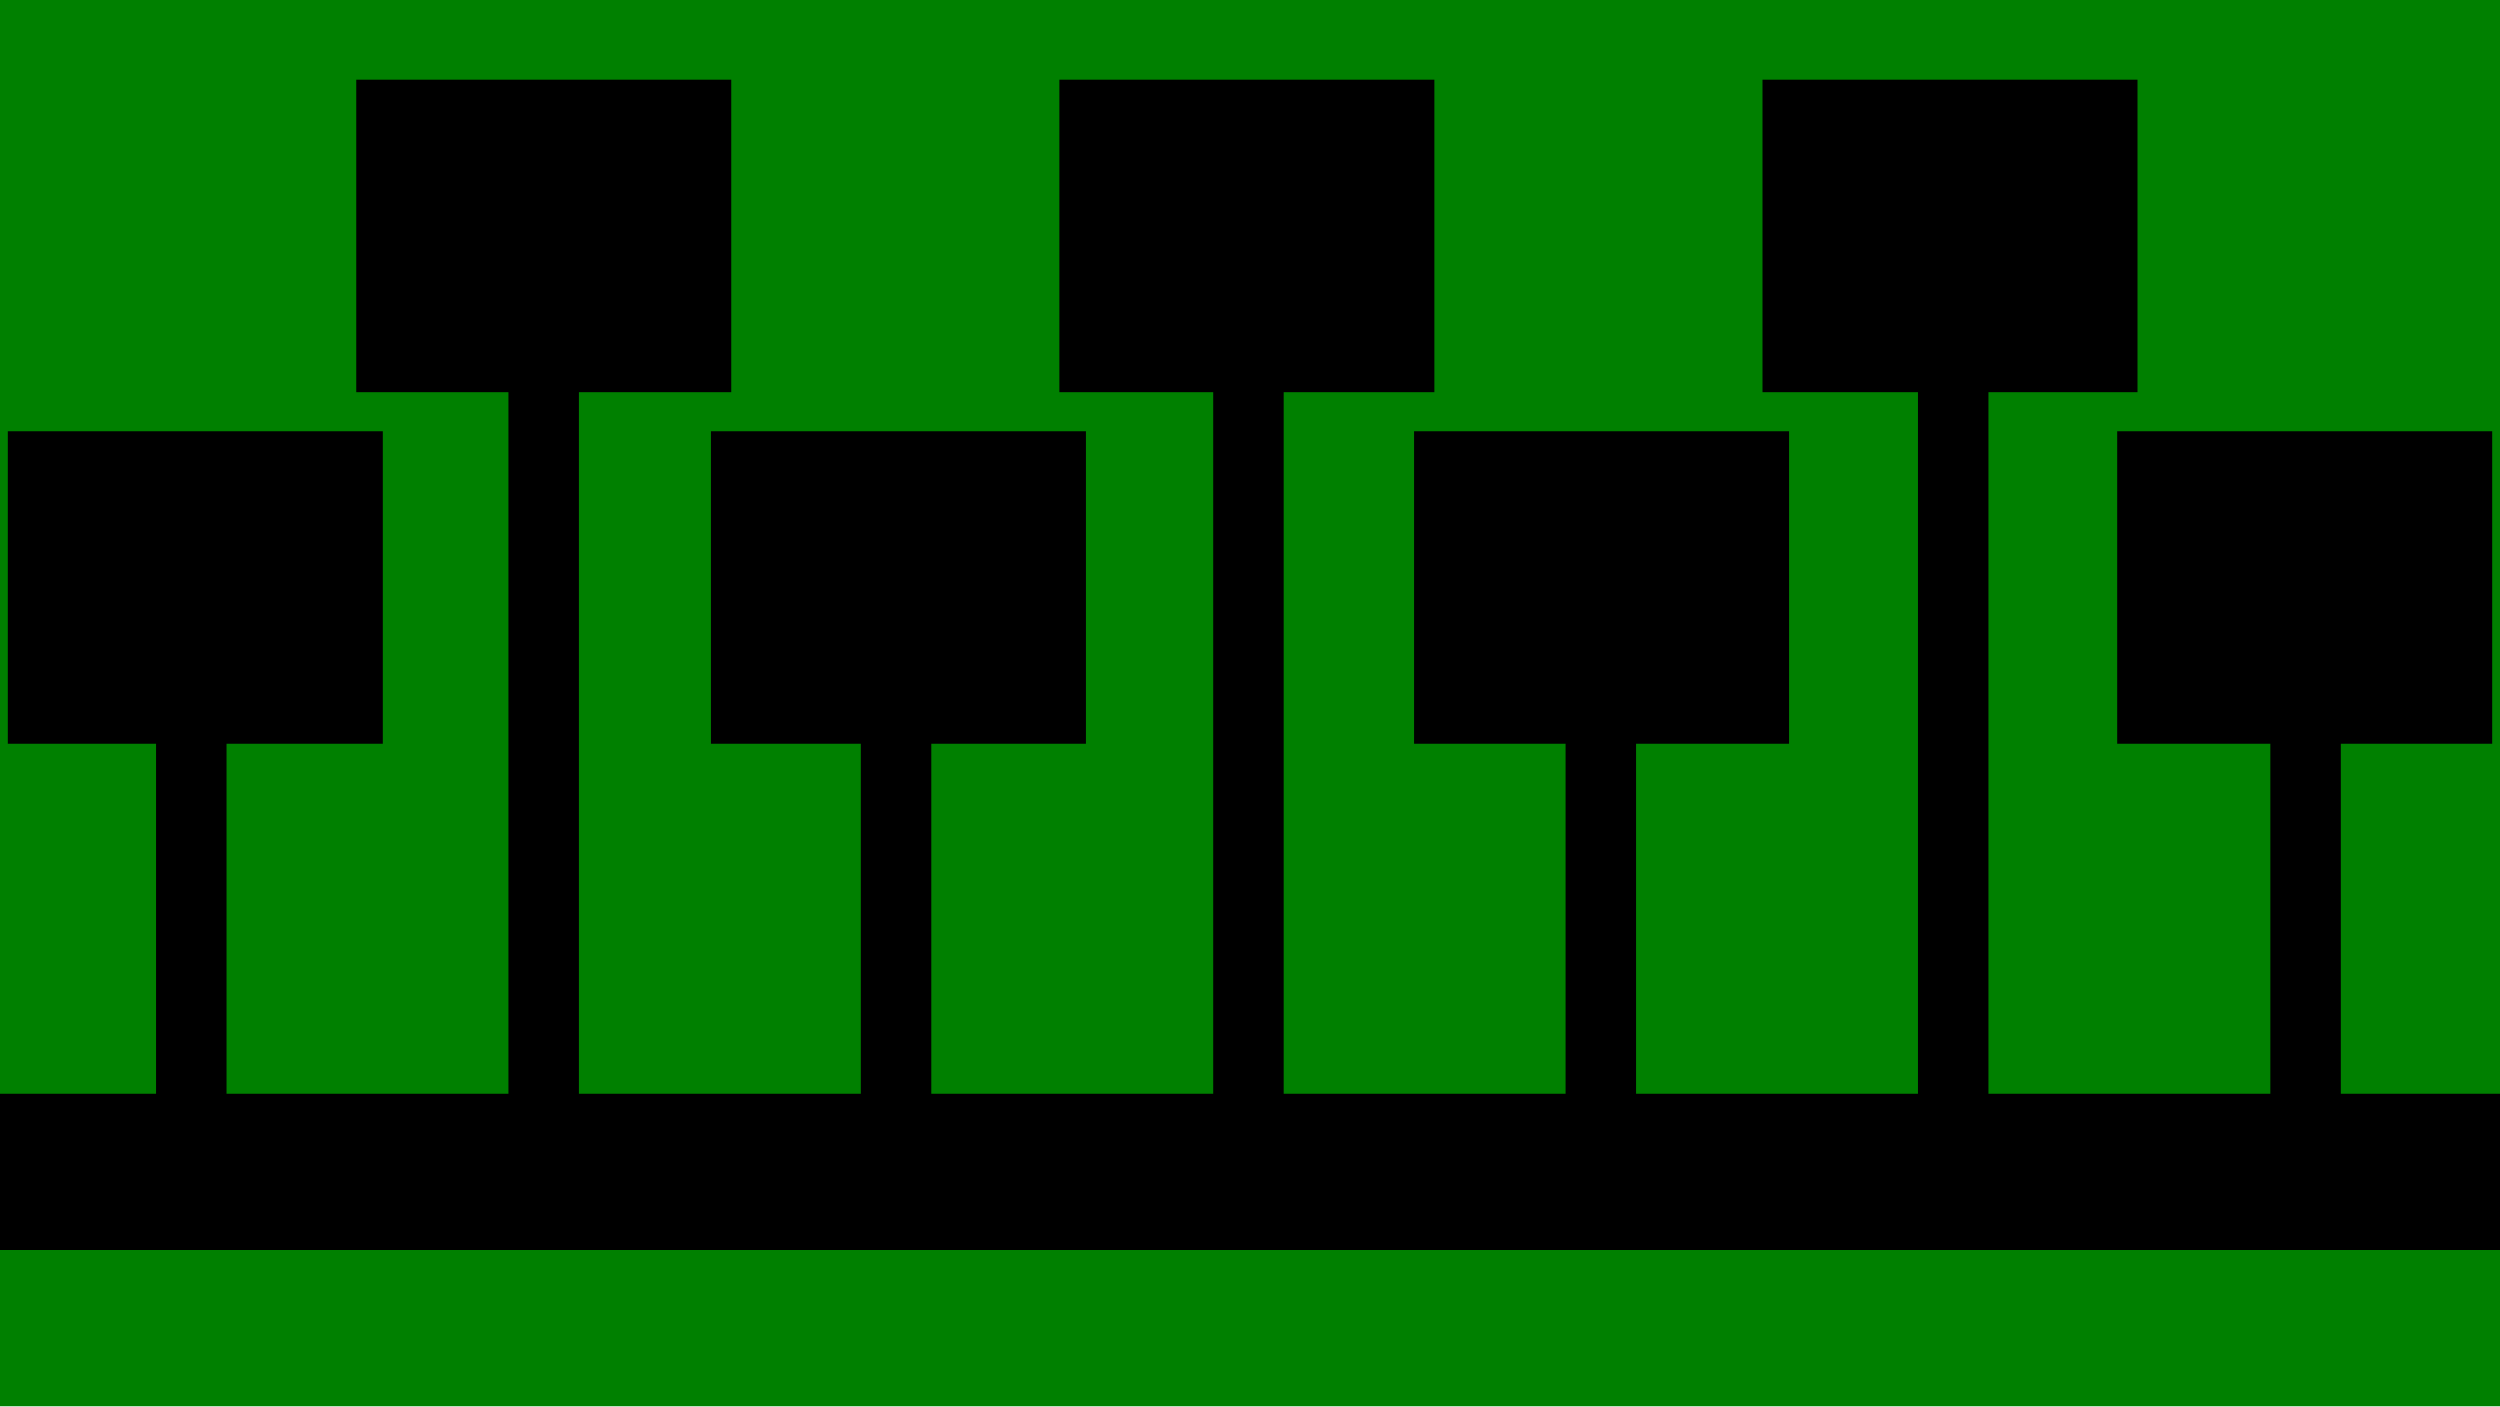
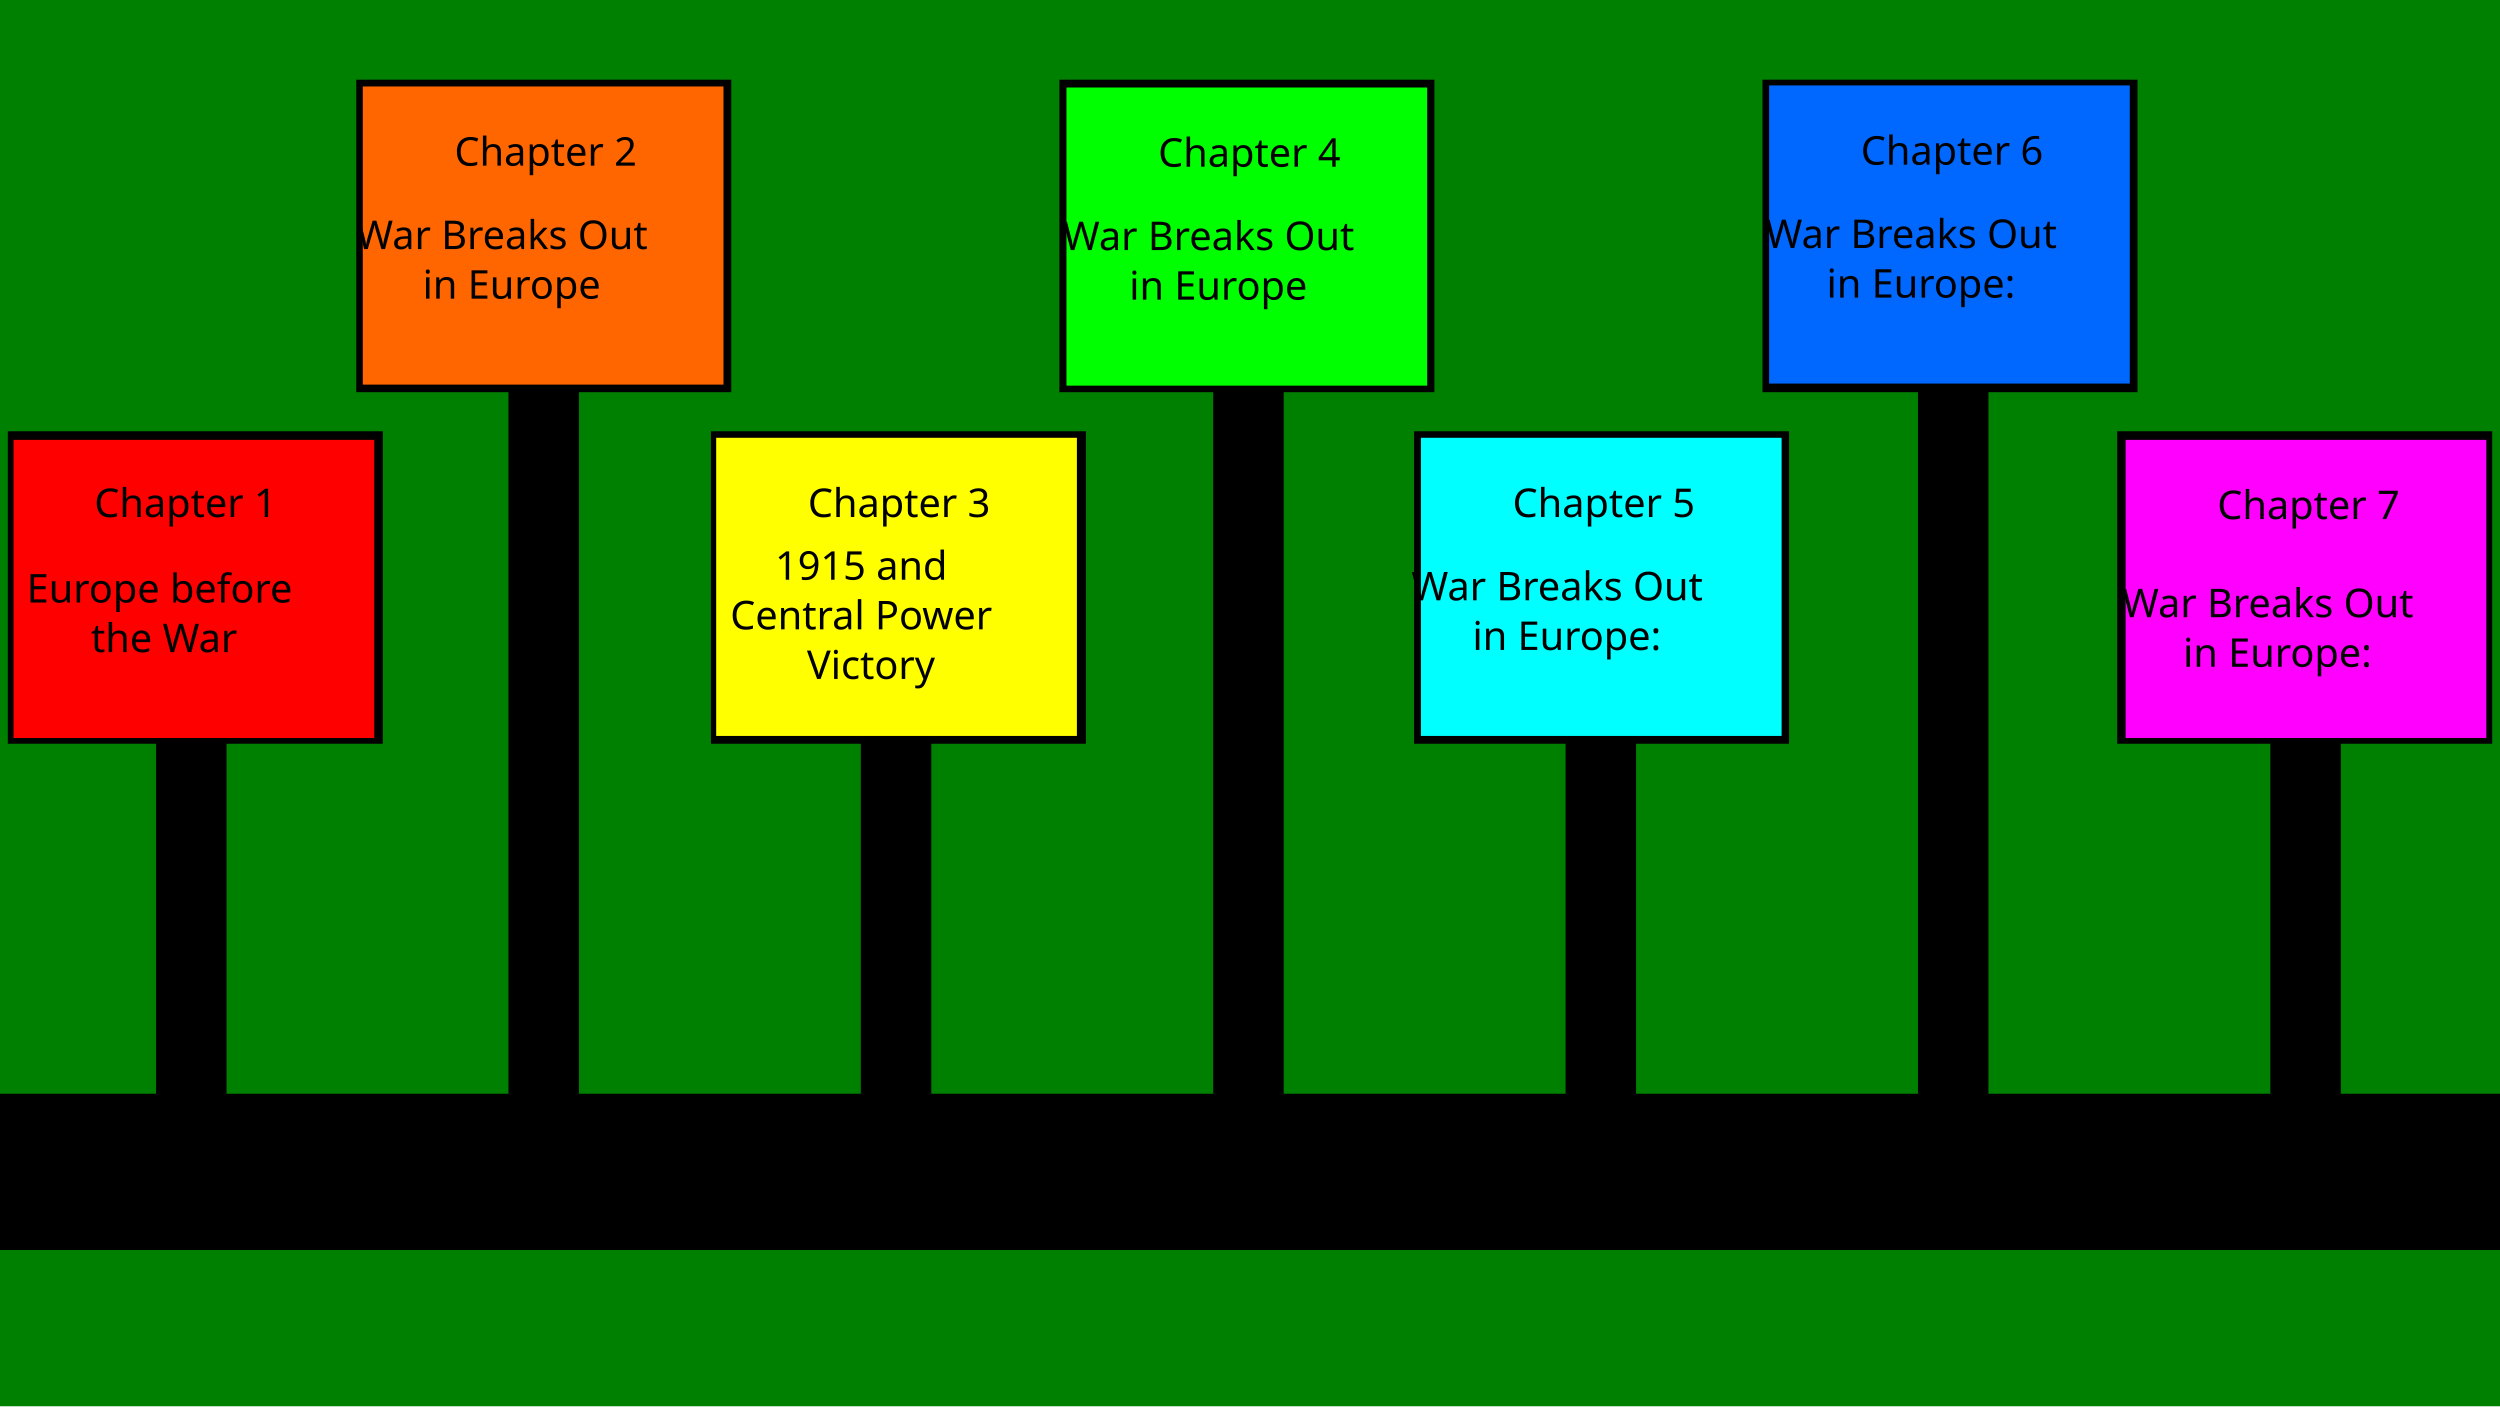
<svg xmlns="http://www.w3.org/2000/svg" width="1600mm" height="900mm" viewBox="0 0 1600 900" version="1.1" id="svg4501">
  <defs id="defs4495" />
  <g id="layer1" transform="translate(0,603)">
    <rect style="fill:#008000;fill-opacity:1;stroke-width:0.265" id="rect5151" width="1600" height="900" x="0" y="-603" />
    <path style="fill:#000000;fill-opacity:1;stroke-width:9.48" d="M 861.732,192.756 V 948.662 H 1229.857 V 2645.67 H 547.955 v -846.615 h 378.029 V 1043.15 H 18.898 v 755.904 H 377.48 v 846.615 H 0 v 377.951 h 6047.244 v -377.951 h -385.031 v -846.615 h 366.133 v -755.904 h -907.086 v 755.904 h 370.48 v 846.615 H 4809.838 V 948.662 h 360.557 V 192.756 h -907.088 v 755.906 h 376.057 V 2645.67 h -681.902 v -846.615 h 370.098 v -755.904 h -907.086 v 755.904 h 366.512 v 846.615 H 3105.086 V 948.662 h 364.52 V 192.756 h -907.086 v 755.906 h 372.09 V 2645.67 H 2252.709 v -846.615 h 374.062 v -755.904 h -907.086 v 755.904 h 362.547 v 846.615 H 1400.332 V 948.662 h 368.486 V 192.756 Z" transform="matrix(0.2645833,0,0,0.2645833,0,-603)" id="rect5050" />
+     <rect style="fill:#ff6600;fill-opacity:1" id="rect3578" width="230.848" height="190.817" x="232.182" y="-547.662" />
+     <flowRoot xml:space="preserve" id="flowRoot3580" style="fill:black;stroke:none;stroke-opacity:1;stroke-width:1px;stroke-linejoin:miter;stroke-linecap:butt;fill-opacity:1;font-family:sans-serif;font-style:normal;font-weight:normal;pointer-events:none;font-size:40px;line-height:125%;letter-spacing:0px;word-spacing:0px">
+       <flowRegion id="flowRegion3582">
+         <rect id="rect3584" width="756.499" height="619.383" x="860.517" y="229.175" />
+       </flowRegion>
+       <flowPara id="flowPara3586" />
+     </flowRoot>
+     <text xml:space="preserve" style="font-style:normal;font-weight:normal;pointer-events:none;font-size:11.289px;line-height:125%;font-family:sans-serif;letter-spacing:0px;word-spacing:0px;fill:#000000;fill-opacity:1;stroke:none;stroke-width:1px;stroke-linecap:butt;stroke-linejoin:miter;stroke-opacity:1" x="290.869" y="-496.956" id="text3588">
+       <tspan id="tspan3590" x="290.869" y="-496.956" style="pointer-events:none;font-size:25.4px;text-align:start;text-anchor:start">Chapter 2</tspan>
+       <tspan x="290.869" y="-465.206" style="pointer-events:none;font-size:25.4px;text-align:center;text-anchor:middle" id="tspan3592" />
+     </text>
+     <text xml:space="preserve" style="font-style:normal;font-weight:normal;pointer-events:none;font-size:11.289px;line-height:125%;font-family:sans-serif;text-align:center;letter-spacing:0px;word-spacing:0px;text-anchor:middle;fill:#000000;fill-opacity:1;stroke:none;stroke-width:1px;stroke-linecap:butt;stroke-linejoin:miter;stroke-opacity:1" x="443.807" y="-443.616" id="text4661">
+       <tspan x="349.127" y="-443.616" id="tspan4663">
+         <tspan x="345.084" y="-443.616" style="pointer-events:none;font-size:25.4px;text-align:center;text-anchor:middle" id="tspan4665">War Breaks Out </tspan>
+       </tspan>
+       <tspan x="345.084" y="-411.866" id="tspan4667">
+         <tspan x="345.084" style="pointer-events:none;font-size:25.4px;text-align:center;text-anchor:middle" id="tspan4669">in Europe</tspan>
+       </tspan>
+     </text>
+     <rect style="fill:#ff0000;fill-opacity:1" id="rect3578-3" width="230.848" height="190.817" x="8.673" y="-321.485" />
+     <text xml:space="preserve" style="font-style:normal;font-weight:normal;pointer-events:none;font-size:11.289px;line-height:125%;font-family:sans-serif;letter-spacing:0px;word-spacing:0px;fill:#000000;fill-opacity:1;stroke:none;stroke-width:1px;stroke-linecap:butt;stroke-linejoin:miter;stroke-opacity:1" x="126.073" y="-272.113" id="text3588-6">
+       <tspan x="126.073" y="-272.113" style="pointer-events:none;font-size:25.4px;text-align:center;text-anchor:middle" id="tspan3592-5">Chapter 1</tspan>
+     </text>
+     <text xml:space="preserve" style="font-style:normal;font-weight:normal;pointer-events:none;font-size:11.289px;line-height:125%;font-family:sans-serif;letter-spacing:0px;word-spacing:0px;fill:#000000;fill-opacity:1;stroke:none;stroke-width:1px;stroke-linecap:butt;stroke-linejoin:miter;stroke-opacity:1" x="125.611" y="-217.439" id="text4540">
+       <tspan x="125.611" y="-217.439" id="tspan4546" style="text-align:start;text-anchor:start" />
+     </text>
+     <rect style="fill:#ffff00;fill-opacity:1" id="rect3578-9" width="230.848" height="190.817" x="458.359" y="-322.82" />
+     <text xml:space="preserve" style="font-style:normal;font-weight:normal;pointer-events:none;font-size:11.289px;line-height:125%;font-family:sans-serif;letter-spacing:0px;word-spacing:0px;fill:#000000;fill-opacity:1;stroke:none;stroke-width:1px;stroke-linecap:butt;stroke-linejoin:miter;stroke-opacity:1" x="517.046" y="-272.113" id="text3588-1">
+       <tspan id="tspan3590-2" x="517.046" y="-272.113" style="pointer-events:none;font-size:25.4px;text-align:start;text-anchor:start">Chapter 3</tspan>
+       <tspan x="517.046" y="-240.363" style="pointer-events:none;font-size:25.4px;text-align:center;text-anchor:middle" id="tspan3592-7" />
+     </text>
+     <text xml:space="preserve" style="font-style:normal;font-weight:normal;pointer-events:none;font-size:11.289px;line-height:125%;font-family:sans-serif;letter-spacing:0px;word-spacing:0px;fill:#000000;fill-opacity:1;stroke:none;stroke-width:1px;stroke-linecap:butt;stroke-linejoin:miter;stroke-opacity:1" x="663.688" y="-231.983" id="text4647">
+       <tspan x="579.079" y="-231.983" id="tspan4649" style="text-align:center;text-anchor:middle">
+         <tspan x="575.036" y="-231.983" style="pointer-events:none;font-size:25.4px;text-align:center;text-anchor:middle" id="tspan4651">1915 and </tspan>
+       </tspan>
+       <tspan x="579.079" y="-200.233" id="tspan4653" style="text-align:center;text-anchor:middle">
+         <tspan x="575.036" y="-200.233" style="pointer-events:none;font-size:25.4px;text-align:center;text-anchor:middle" id="tspan4655">Central Power </tspan>
+       </tspan>
+       <tspan x="575.036" y="-168.483" id="tspan4657" style="text-align:center;text-anchor:middle">
+         <tspan x="575.036" y="-168.483" style="pointer-events:none;font-size:25.4px;text-align:center;text-anchor:middle" id="tspan4659">Victory</tspan>
+       </tspan>
+     </text>
+     <rect style="fill:#00ff00;fill-opacity:1" id="rect3578-0" width="230.848" height="190.817" x="682.535" y="-546.996" />
+     <text xml:space="preserve" style="font-style:normal;font-weight:normal;pointer-events:none;font-size:11.289px;line-height:125%;font-family:sans-serif;letter-spacing:0px;word-spacing:0px;fill:#000000;fill-opacity:1;stroke:none;stroke-width:1px;stroke-linecap:butt;stroke-linejoin:miter;stroke-opacity:1" x="741.222" y="-496.289" id="text3588-62">
+       <tspan id="tspan3590-6" x="741.222" y="-496.289" style="pointer-events:none;font-size:25.4px;text-align:start;text-anchor:start">Chapter 4</tspan>
+       <tspan x="741.222" y="-464.539" style="pointer-events:none;font-size:25.4px;text-align:center;text-anchor:middle" id="tspan3592-1" />
+     </text>
+     <text xml:space="preserve" style="font-style:normal;font-weight:normal;pointer-events:none;font-size:11.289px;line-height:125%;font-family:sans-serif;text-align:center;letter-spacing:0px;word-spacing:0px;text-anchor:middle;fill:#000000;fill-opacity:1;stroke:none;stroke-width:1px;stroke-linecap:butt;stroke-linejoin:miter;stroke-opacity:1" x="896.047" y="-442.949" id="text4671">
+       <tspan x="801.368" y="-442.949" id="tspan4673">
+         <tspan x="797.324" y="-442.949" style="pointer-events:none;font-size:25.4px;text-align:center;text-anchor:middle" id="tspan4675">War Breaks Out </tspan>
+       </tspan>
+       <tspan x="797.324" y="-411.199" id="tspan4677">
+         <tspan x="797.324" y="-411.199" style="pointer-events:none;font-size:25.4px;text-align:center;text-anchor:middle" id="tspan4679">in Europe</tspan>
+       </tspan>
+     </text>
+     <rect style="fill:#00ffff;fill-opacity:1" id="rect3578-2" width="230.848" height="190.817" x="909.38" y="-322.82" />
+     <text xml:space="preserve" style="font-style:normal;font-weight:normal;pointer-events:none;font-size:11.289px;line-height:125%;font-family:sans-serif;letter-spacing:0px;word-spacing:0px;fill:#000000;fill-opacity:1;stroke:none;stroke-width:1px;stroke-linecap:butt;stroke-linejoin:miter;stroke-opacity:1" x="968.066" y="-272.113" id="text3588-3">
+       <tspan id="tspan3590-75" x="968.066" y="-272.113" style="pointer-events:none;font-size:25.4px;text-align:start;text-anchor:start">Chapter 5</tspan>
+       <tspan x="968.066" y="-240.363" style="pointer-events:none;font-size:25.4px;text-align:center;text-anchor:middle" id="tspan3592-9" />
+     </text>
+     <text xml:space="preserve" style="font-style:normal;font-weight:normal;pointer-events:none;font-size:11.289px;line-height:125%;font-family:sans-serif;text-align:start;letter-spacing:0px;word-spacing:0px;text-anchor:start;fill:#000000;fill-opacity:1;stroke:none;stroke-width:1px;stroke-linecap:butt;stroke-linejoin:miter;stroke-opacity:1" x="1119.117" y="-218.774" id="text4691">
+       <tspan x="1024.438" y="-218.774" id="tspan4693" style="text-align:center;text-anchor:middle">
+         <tspan x="1020.395" y="-218.774" style="pointer-events:none;font-size:25.4px;text-align:center;text-anchor:middle" id="tspan4695">War Breaks Out </tspan>
+       </tspan>
+       <tspan x="1020.395" y="-187.024" id="tspan4697" style="text-align:center;text-anchor:middle">
+         <tspan x="1020.395" y="-187.024" style="pointer-events:none;font-size:25.4px;text-align:center;text-anchor:middle" id="tspan4699">in Europe:</tspan>
+       </tspan>
+     </text>
+     <rect style="fill:#0067ff;fill-opacity:1" id="rect3578-7" width="230.848" height="190.817" x="1132.221" y="-548.33" />
+     <text xml:space="preserve" style="font-style:normal;font-weight:normal;pointer-events:none;font-size:11.289px;line-height:125%;font-family:sans-serif;letter-spacing:0px;word-spacing:0px;fill:#000000;fill-opacity:1;stroke:none;stroke-width:1px;stroke-linecap:butt;stroke-linejoin:miter;stroke-opacity:1" x="1190.908" y="-497.624" id="text3588-36">
+       <tspan id="tspan3590-1" x="1190.908" y="-497.624" style="pointer-events:none;font-size:25.4px;text-align:start;text-anchor:start">Chapter 6</tspan>
+       <tspan x="1190.908" y="-465.874" style="pointer-events:none;font-size:25.4px;text-align:center;text-anchor:middle" id="tspan3592-2" />
+     </text>
+     <text xml:space="preserve" style="font-style:normal;font-weight:normal;pointer-events:none;font-size:11.289px;line-height:125%;font-family:sans-serif;text-align:center;letter-spacing:0px;word-spacing:0px;text-anchor:middle;fill:#000000;fill-opacity:1;stroke:none;stroke-width:1px;stroke-linecap:butt;stroke-linejoin:miter;stroke-opacity:1" x="1345.733" y="-444.284" id="text4701">
+       <tspan x="1251.054" y="-444.284" id="tspan4703">
+         <tspan x="1247.01" y="-444.284" style="pointer-events:none;font-size:25.4px;text-align:center;text-anchor:middle" id="tspan4705">War Breaks Out </tspan>
+       </tspan>
+       <tspan x="1247.01" y="-412.534" id="tspan4707">
+         <tspan x="1247.01" y="-412.534" style="pointer-events:none;font-size:25.4px;text-align:center;text-anchor:middle" id="tspan4709">in Europe:</tspan>
+       </tspan>
+     </text>
+     <rect style="fill:#ff00ff;fill-opacity:1" id="rect3578-78" width="230.848" height="190.817" x="1360.4" y="-321.485" />
+     <text xml:space="preserve" style="font-style:normal;font-weight:normal;pointer-events:none;font-size:11.289px;line-height:125%;font-family:sans-serif;letter-spacing:0px;word-spacing:0px;fill:#000000;fill-opacity:1;stroke:none;stroke-width:1px;stroke-linecap:butt;stroke-linejoin:miter;stroke-opacity:1" x="1419.087" y="-270.779" id="text3588-4">
+       <tspan id="tspan3590-5" x="1419.087" y="-270.779" style="pointer-events:none;font-size:25.4px;text-align:start;text-anchor:start">Chapter 7</tspan>
+       <tspan x="1419.087" y="-239.029" style="pointer-events:none;font-size:25.4px;text-align:center;text-anchor:middle" id="tspan3592-0" />
+     </text>
+     <text xml:space="preserve" style="font-style:normal;font-weight:normal;pointer-events:none;font-size:11.289px;line-height:125%;font-family:sans-serif;text-align:center;letter-spacing:0px;word-spacing:0px;text-anchor:middle;fill:#000000;fill-opacity:1;stroke:none;stroke-width:1px;stroke-linecap:butt;stroke-linejoin:miter;stroke-opacity:1" x="1573.912" y="-208.004" id="text4711">
+       <tspan x="1479.233" y="-208.004" id="tspan4713">
+         <tspan x="1475.189" y="-208.004" style="pointer-events:none;font-size:25.4px;text-align:center;text-anchor:middle" id="tspan4715">War Breaks Out </tspan>
+       </tspan>
+       <tspan x="1475.189" y="-176.254" id="tspan4717">
+         <tspan x="1475.189" y="-176.254" style="pointer-events:none;font-size:25.4px;text-align:center;text-anchor:middle" id="tspan4719">in Europe:</tspan>
+       </tspan>
+     </text>
+     <text xml:space="preserve" style="font-style:normal;font-weight:normal;pointer-events:none;font-size:11.289px;line-height:125%;font-family:sans-serif;letter-spacing:0px;word-spacing:0px;fill:#000000;fill-opacity:1;stroke:none;stroke-width:1px;stroke-linecap:butt;stroke-linejoin:miter;stroke-opacity:1" x="211.263" y="-217.393" id="text4635">
+       <tspan x="122.661" y="-217.393" id="tspan4637" style="text-align:center;text-anchor:middle">
+         <tspan x="122.661" y="-217.393" style="pointer-events:none;font-size:25.4px;text-align:center;text-anchor:middle" id="tspan4639" dx="0 0 0 0 0 0 0 0 0 0 0 0 0 0">Europe before</tspan>
+       </tspan>
+       <tspan x="122.661" y="-185.643" id="tspan4643" style="text-align:center;text-anchor:middle">
+         <tspan x="122.661" y="-185.643" style="pointer-events:none;font-size:25.4px;text-align:center;text-anchor:middle" id="tspan4645">the War</tspan>
+       </tspan>
+     </text>
  </g>
</svg>
